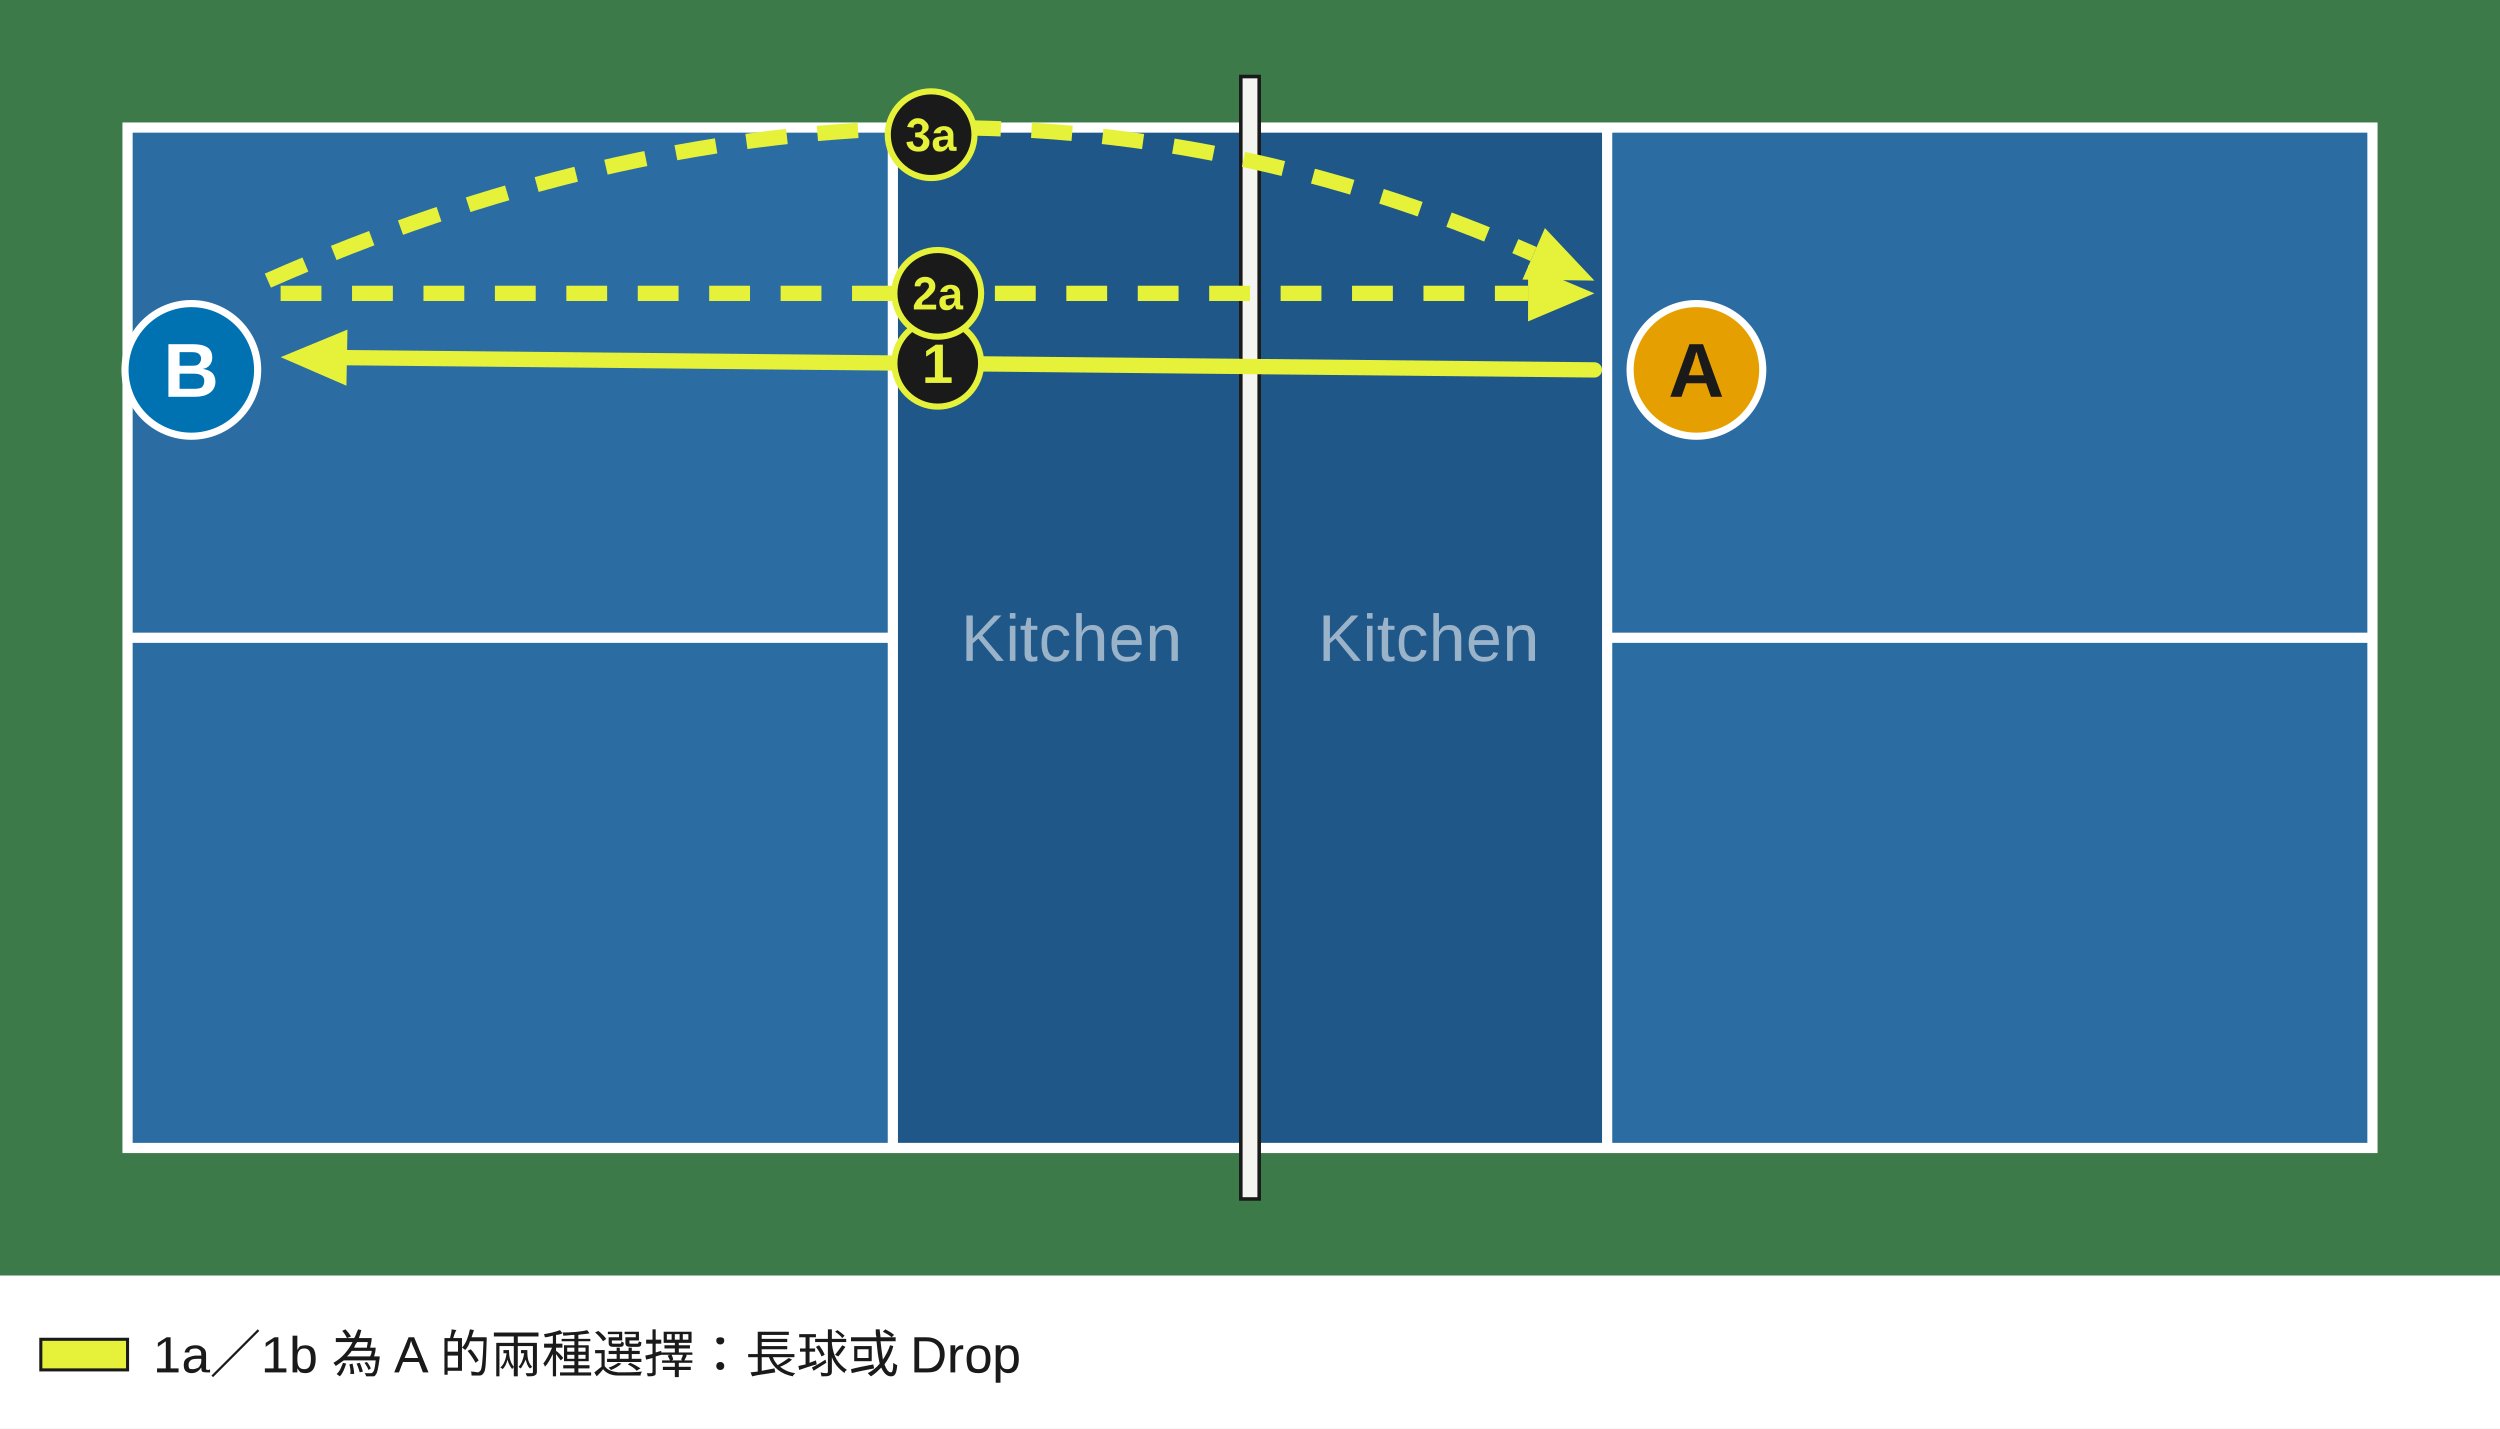
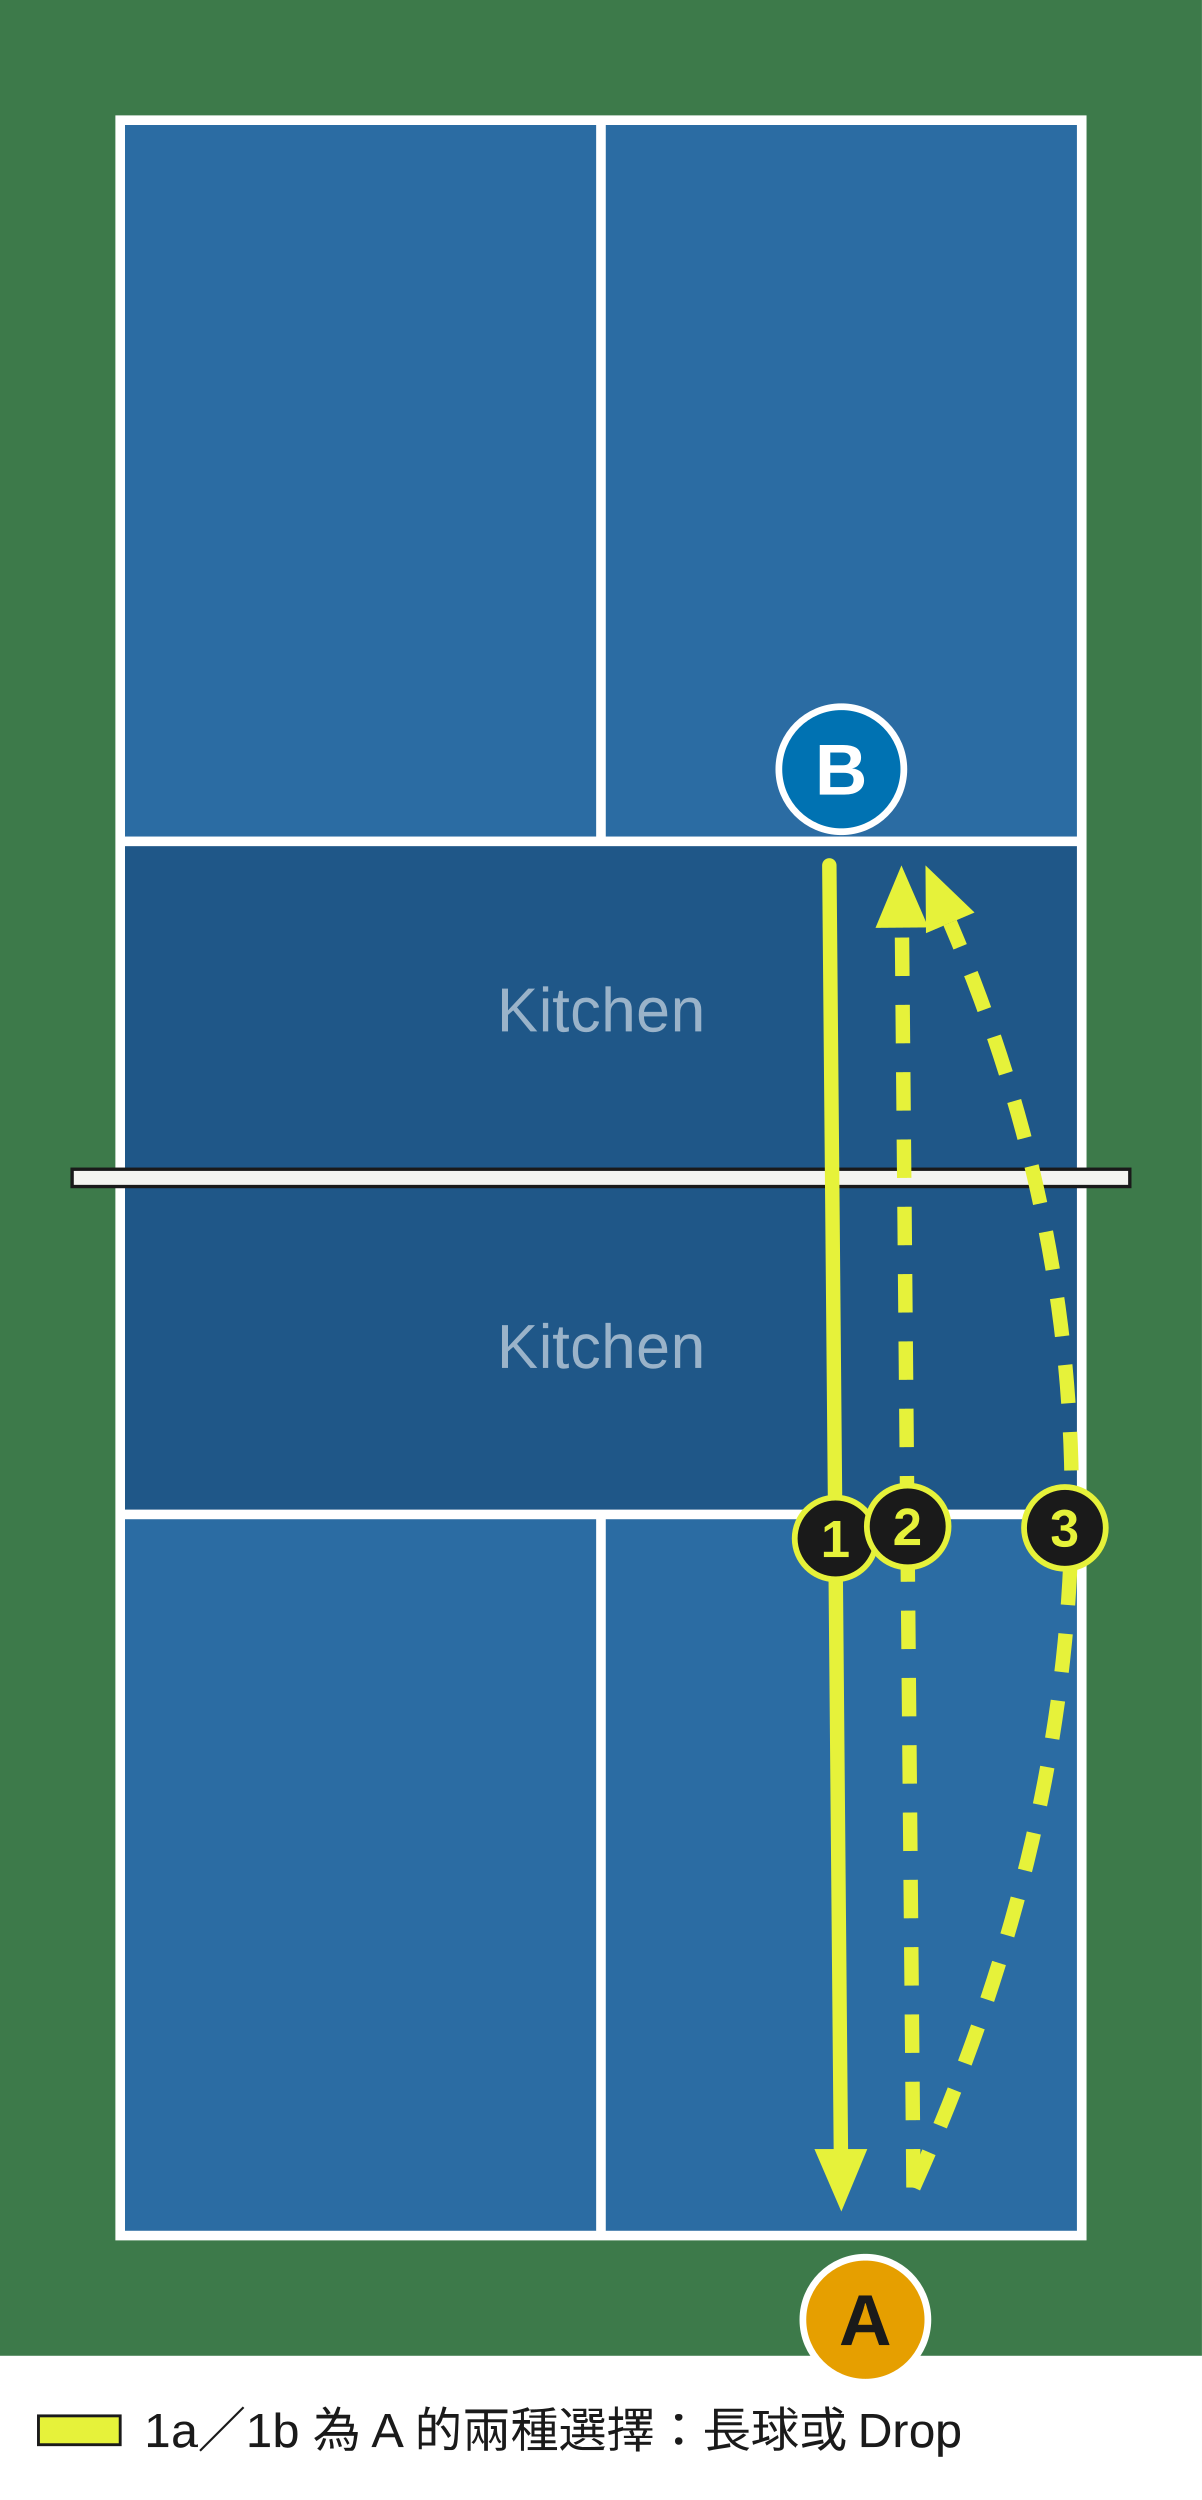
- <svg xmlns="http://www.w3.org/2000/svg" viewBox="-2.5 -22.5 49 28" width="784" height="448" role="img" aria-label="後場多球對截擊 Deep Ball &amp; Drop vs. Volley" font-family="Arial, Helvetica, 'Helvetica Neue', sans-serif">
-   <rect x="-2.5" y="-22.5" width="49" height="28" fill="#ffffff" />
-   <g transform="rotate(-90)">
+ <svg xmlns="http://www.w3.org/2000/svg" viewBox="-2.5 -2.5 25 52" width="400" height="832" role="img" aria-label="後場多球對截擊 Deep Ball &amp; Drop vs. Volley" font-family="Arial, Helvetica, 'Helvetica Neue', sans-serif">
+   <rect x="-2.5" y="-2.5" width="25" height="52" fill="#ffffff" />
+   <g>
    <rect x="-2.5" y="-2.5" width="25" height="49" fill="#3d7a4a" />
    <rect x="0" y="0" width="20" height="44" fill="#2b6ca3" />
    <rect x="0" y="15" width="20" height="7" fill="#1f5788" />
    <rect x="0" y="22" width="20" height="7" fill="#1f5788" />
    <rect x="0" y="0" width="20" height="44" stroke="#ffffff" stroke-width="0.2" fill="none" />
    <path d="M0 15H20M0 29H20M10 0V15M10 29V44" stroke="#ffffff" stroke-width="0.2" fill="none" />
-     <text x="10" y="18.5" dy="0.35em" font-size="1.3" fill="#ffffff" fill-opacity="0.55" text-anchor="middle" font-family="Arial, Helvetica, 'Helvetica Neue', sans-serif" transform="rotate(90 10 18.5)">Kitchen</text>
-     <text x="10" y="25.5" dy="0.35em" font-size="1.3" fill="#ffffff" fill-opacity="0.55" text-anchor="middle" font-family="Arial, Helvetica, 'Helvetica Neue', sans-serif" transform="rotate(90 10 25.5)">Kitchen</text>
+     <text x="10" y="18.5" dy="0.35em" font-size="1.3" fill="#ffffff" fill-opacity="0.55" text-anchor="middle" font-family="Arial, Helvetica, 'Helvetica Neue', sans-serif">Kitchen</text>
+     <text x="10" y="25.5" dy="0.35em" font-size="1.3" fill="#ffffff" fill-opacity="0.55" text-anchor="middle" font-family="Arial, Helvetica, 'Helvetica Neue', sans-serif">Kitchen</text>
    <rect x="-1" y="21.82" width="22" height="0.36" fill="#f4f4f0" stroke="#1a1a1a" stroke-width="0.07" />
-     <circle cx="15.25" cy="30.75" r="1.3" fill="#e69f00" stroke="#ffffff" stroke-width="0.14" />
-     <text x="15.25" y="30.75" dy="0.35em" font-size="1.5" font-weight="700" fill="#1a1a1a" text-anchor="middle" font-family="Arial, Helvetica, 'Helvetica Neue', sans-serif" transform="rotate(90 15.25 30.75)">A</text>
-     <circle cx="15.25" cy="1.25" r="1.3" fill="#0072b2" stroke="#ffffff" stroke-width="0.14" />
-     <text x="15.25" y="1.25" dy="0.35em" font-size="1.5" font-weight="700" fill="#ffffff" text-anchor="middle" font-family="Arial, Helvetica, 'Helvetica Neue', sans-serif" transform="rotate(90 15.25 1.25)">B</text>
-     <path d="M15.25 28.75L15.49 4.3" fill="none" stroke="#e6f23a" stroke-width="0.3" stroke-linecap="round" />
-     <polygon points="15.5,3 16.04,4.31 14.94,4.29" fill="#e6f23a" />
-     <circle cx="15.38" cy="15.88" r="0.85" fill="#1a1a1a" stroke="#e6f23a" stroke-width="0.12" />
-     <text x="15.38" y="15.88" dy="0.35em" font-size="1.1" font-weight="700" fill="#e6f23a" text-anchor="middle" font-family="Arial, Helvetica, 'Helvetica Neue', sans-serif" transform="rotate(90 15.38 15.88)">1</text>
-     <path d="M16.75 3L16.75 27.45" fill="none" stroke="#e6f23a" stroke-width="0.3" stroke-dasharray="0.8 0.6" />
-     <polygon points="16.75,28.75 16.2,27.45 17.3,27.45" fill="#e6f23a" />
-     <circle cx="16.75" cy="15.88" r="0.85" fill="#1a1a1a" stroke="#e6f23a" stroke-width="0.12" />
-     <text x="16.75" y="15.88" dy="0.35em" font-size="0.9" font-weight="700" fill="#e6f23a" text-anchor="middle" font-family="Arial, Helvetica, 'Helvetica Neue', sans-serif" transform="rotate(90 16.75 15.88)">2a</text>
-     <path d="M17 2.75Q22.72 15.75 17.52 27.56" fill="none" stroke="#e6f23a" stroke-width="0.3" stroke-dasharray="0.8 0.6" />
-     <polygon points="17,28.75 17.02,27.34 18.03,27.78" fill="#e6f23a" />
-     <circle cx="19.86" cy="15.75" r="0.85" fill="#1a1a1a" stroke="#e6f23a" stroke-width="0.12" />
-     <text x="19.86" y="15.75" dy="0.35em" font-size="0.9" font-weight="700" fill="#e6f23a" text-anchor="middle" font-family="Arial, Helvetica, 'Helvetica Neue', sans-serif" transform="rotate(90 19.86 15.75)">3a</text>
+     <circle cx="15.5" cy="45.75" r="1.3" fill="#e69f00" stroke="#ffffff" stroke-width="0.14" />
+     <text x="15.5" y="45.75" dy="0.35em" font-size="1.5" font-weight="700" fill="#1a1a1a" text-anchor="middle" font-family="Arial, Helvetica, 'Helvetica Neue', sans-serif">A</text>
+     <circle cx="15" cy="13.5" r="1.3" fill="#0072b2" stroke="#ffffff" stroke-width="0.14" />
+     <text x="15" y="13.5" dy="0.35em" font-size="1.5" font-weight="700" fill="#ffffff" text-anchor="middle" font-family="Arial, Helvetica, 'Helvetica Neue', sans-serif">B</text>
+     <path d="M14.75 15.5L14.99 42.2" fill="none" stroke="#e6f23a" stroke-width="0.3" stroke-linecap="round" />
+     <polygon points="15,43.5 14.44,42.2 15.54,42.2" fill="#e6f23a" />
+     <circle cx="14.88" cy="29.5" r="0.85" fill="#1a1a1a" stroke="#e6f23a" stroke-width="0.12" />
+     <text x="14.88" y="29.5" dy="0.35em" font-size="1.1" font-weight="700" fill="#e6f23a" text-anchor="middle" font-family="Arial, Helvetica, 'Helvetica Neue', sans-serif">1</text>
+     <path d="M16.5 43L16.26 16.8" fill="none" stroke="#e6f23a" stroke-width="0.3" stroke-dasharray="0.8 0.6" />
+     <polygon points="16.25,15.5 16.81,16.79 15.71,16.8" fill="#e6f23a" />
+     <circle cx="16.38" cy="29.25" r="0.85" fill="#1a1a1a" stroke="#e6f23a" stroke-width="0.12" />
+     <text x="16.38" y="29.25" dy="0.35em" font-size="1.1" font-weight="700" fill="#e6f23a" text-anchor="middle" font-family="Arial, Helvetica, 'Helvetica Neue', sans-serif">2</text>
+     <path d="M16.5 43Q22.68 29.31 17.26 16.69" fill="none" stroke="#e6f23a" stroke-width="0.3" stroke-dasharray="0.8 0.6" />
+     <polygon points="16.75,15.5 17.77,16.48 16.76,16.91" fill="#e6f23a" />
+     <circle cx="19.65" cy="29.28" r="0.85" fill="#1a1a1a" stroke="#e6f23a" stroke-width="0.12" />
+     <text x="19.65" y="29.28" dy="0.35em" font-size="1.1" font-weight="700" fill="#e6f23a" text-anchor="middle" font-family="Arial, Helvetica, 'Helvetica Neue', sans-serif">3</text>
  </g>
-   <rect x="-1.7" y="3.75" width="1.7" height="0.6" fill="#e6f23a" stroke="#1a1a1a" stroke-width="0.06" />
-   <text x="0.5" y="4.05" font-size="1" fill="#1a1a1a" font-family="Arial, Helvetica, 'Helvetica Neue', sans-serif" dy="0.35em">1a／1b 為 A 的兩種選擇：長球或 Drop</text>
+   <rect x="-1.7" y="47.75" width="1.7" height="0.6" fill="#e6f23a" stroke="#1a1a1a" stroke-width="0.06" />
+   <text x="0.5" y="48.05" font-size="1" fill="#1a1a1a" font-family="Arial, Helvetica, 'Helvetica Neue', sans-serif" dy="0.35em">1a／1b 為 A 的兩種選擇：長球或 Drop</text>
</svg>
